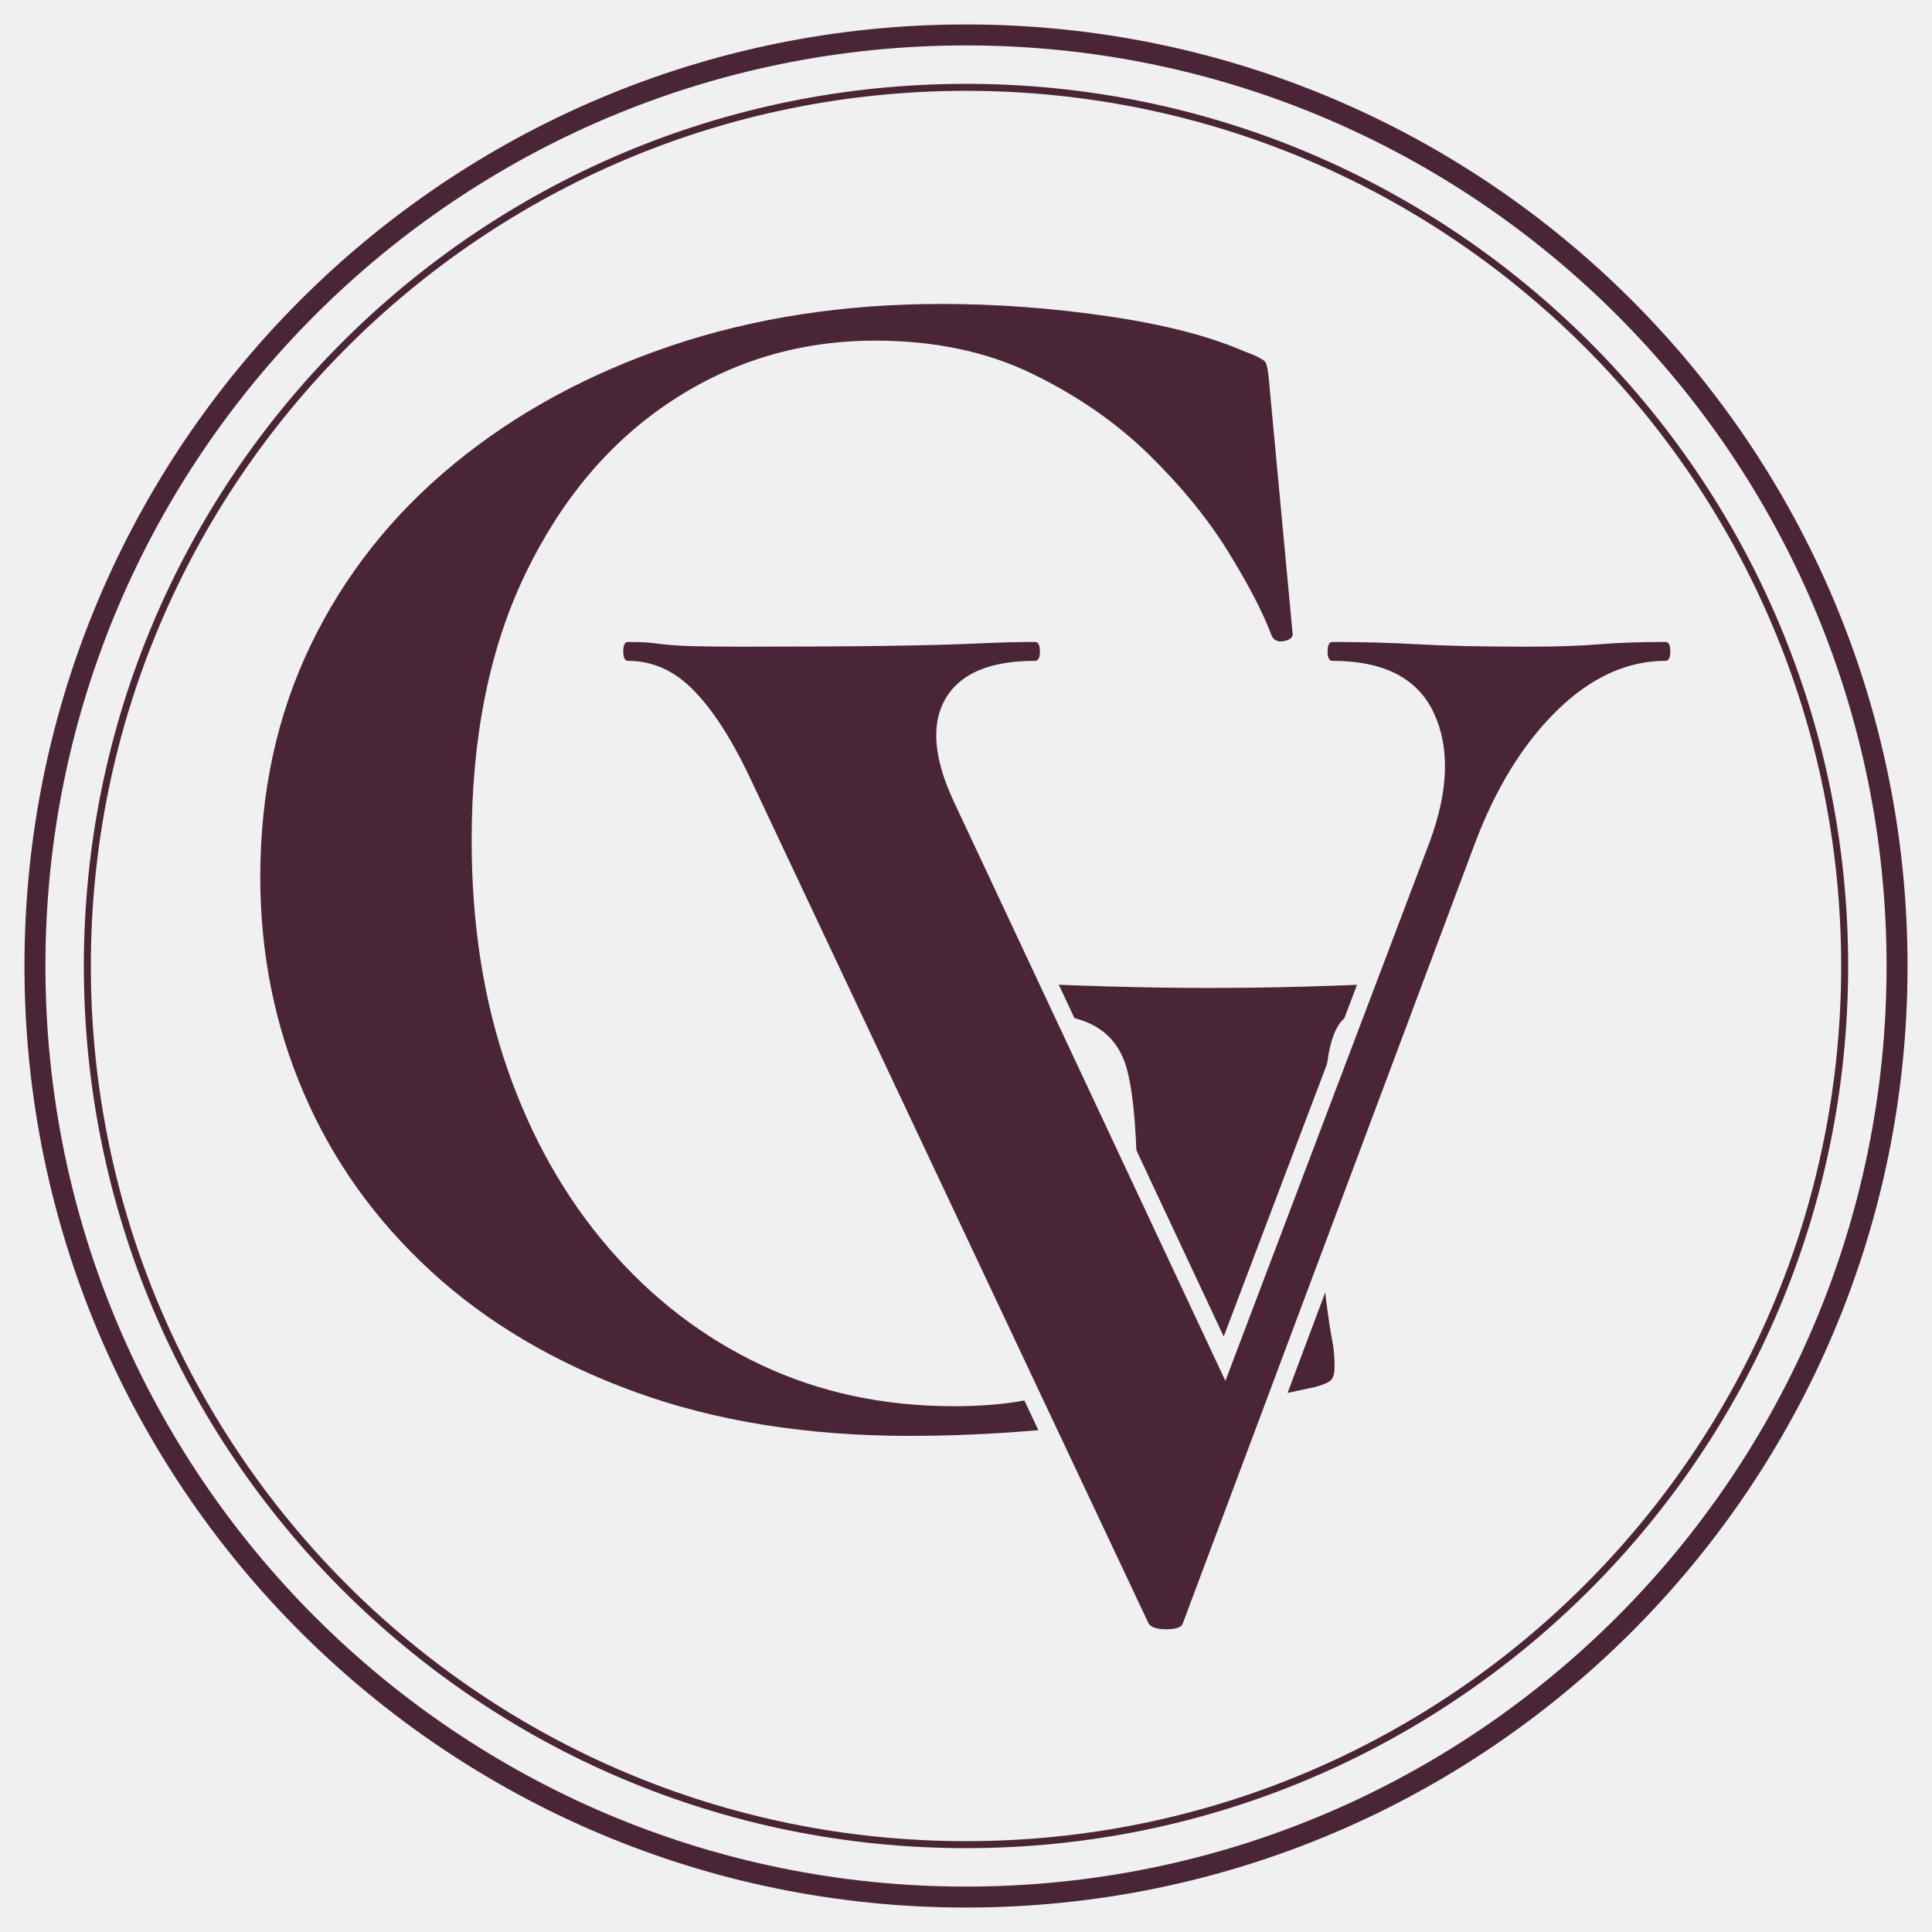
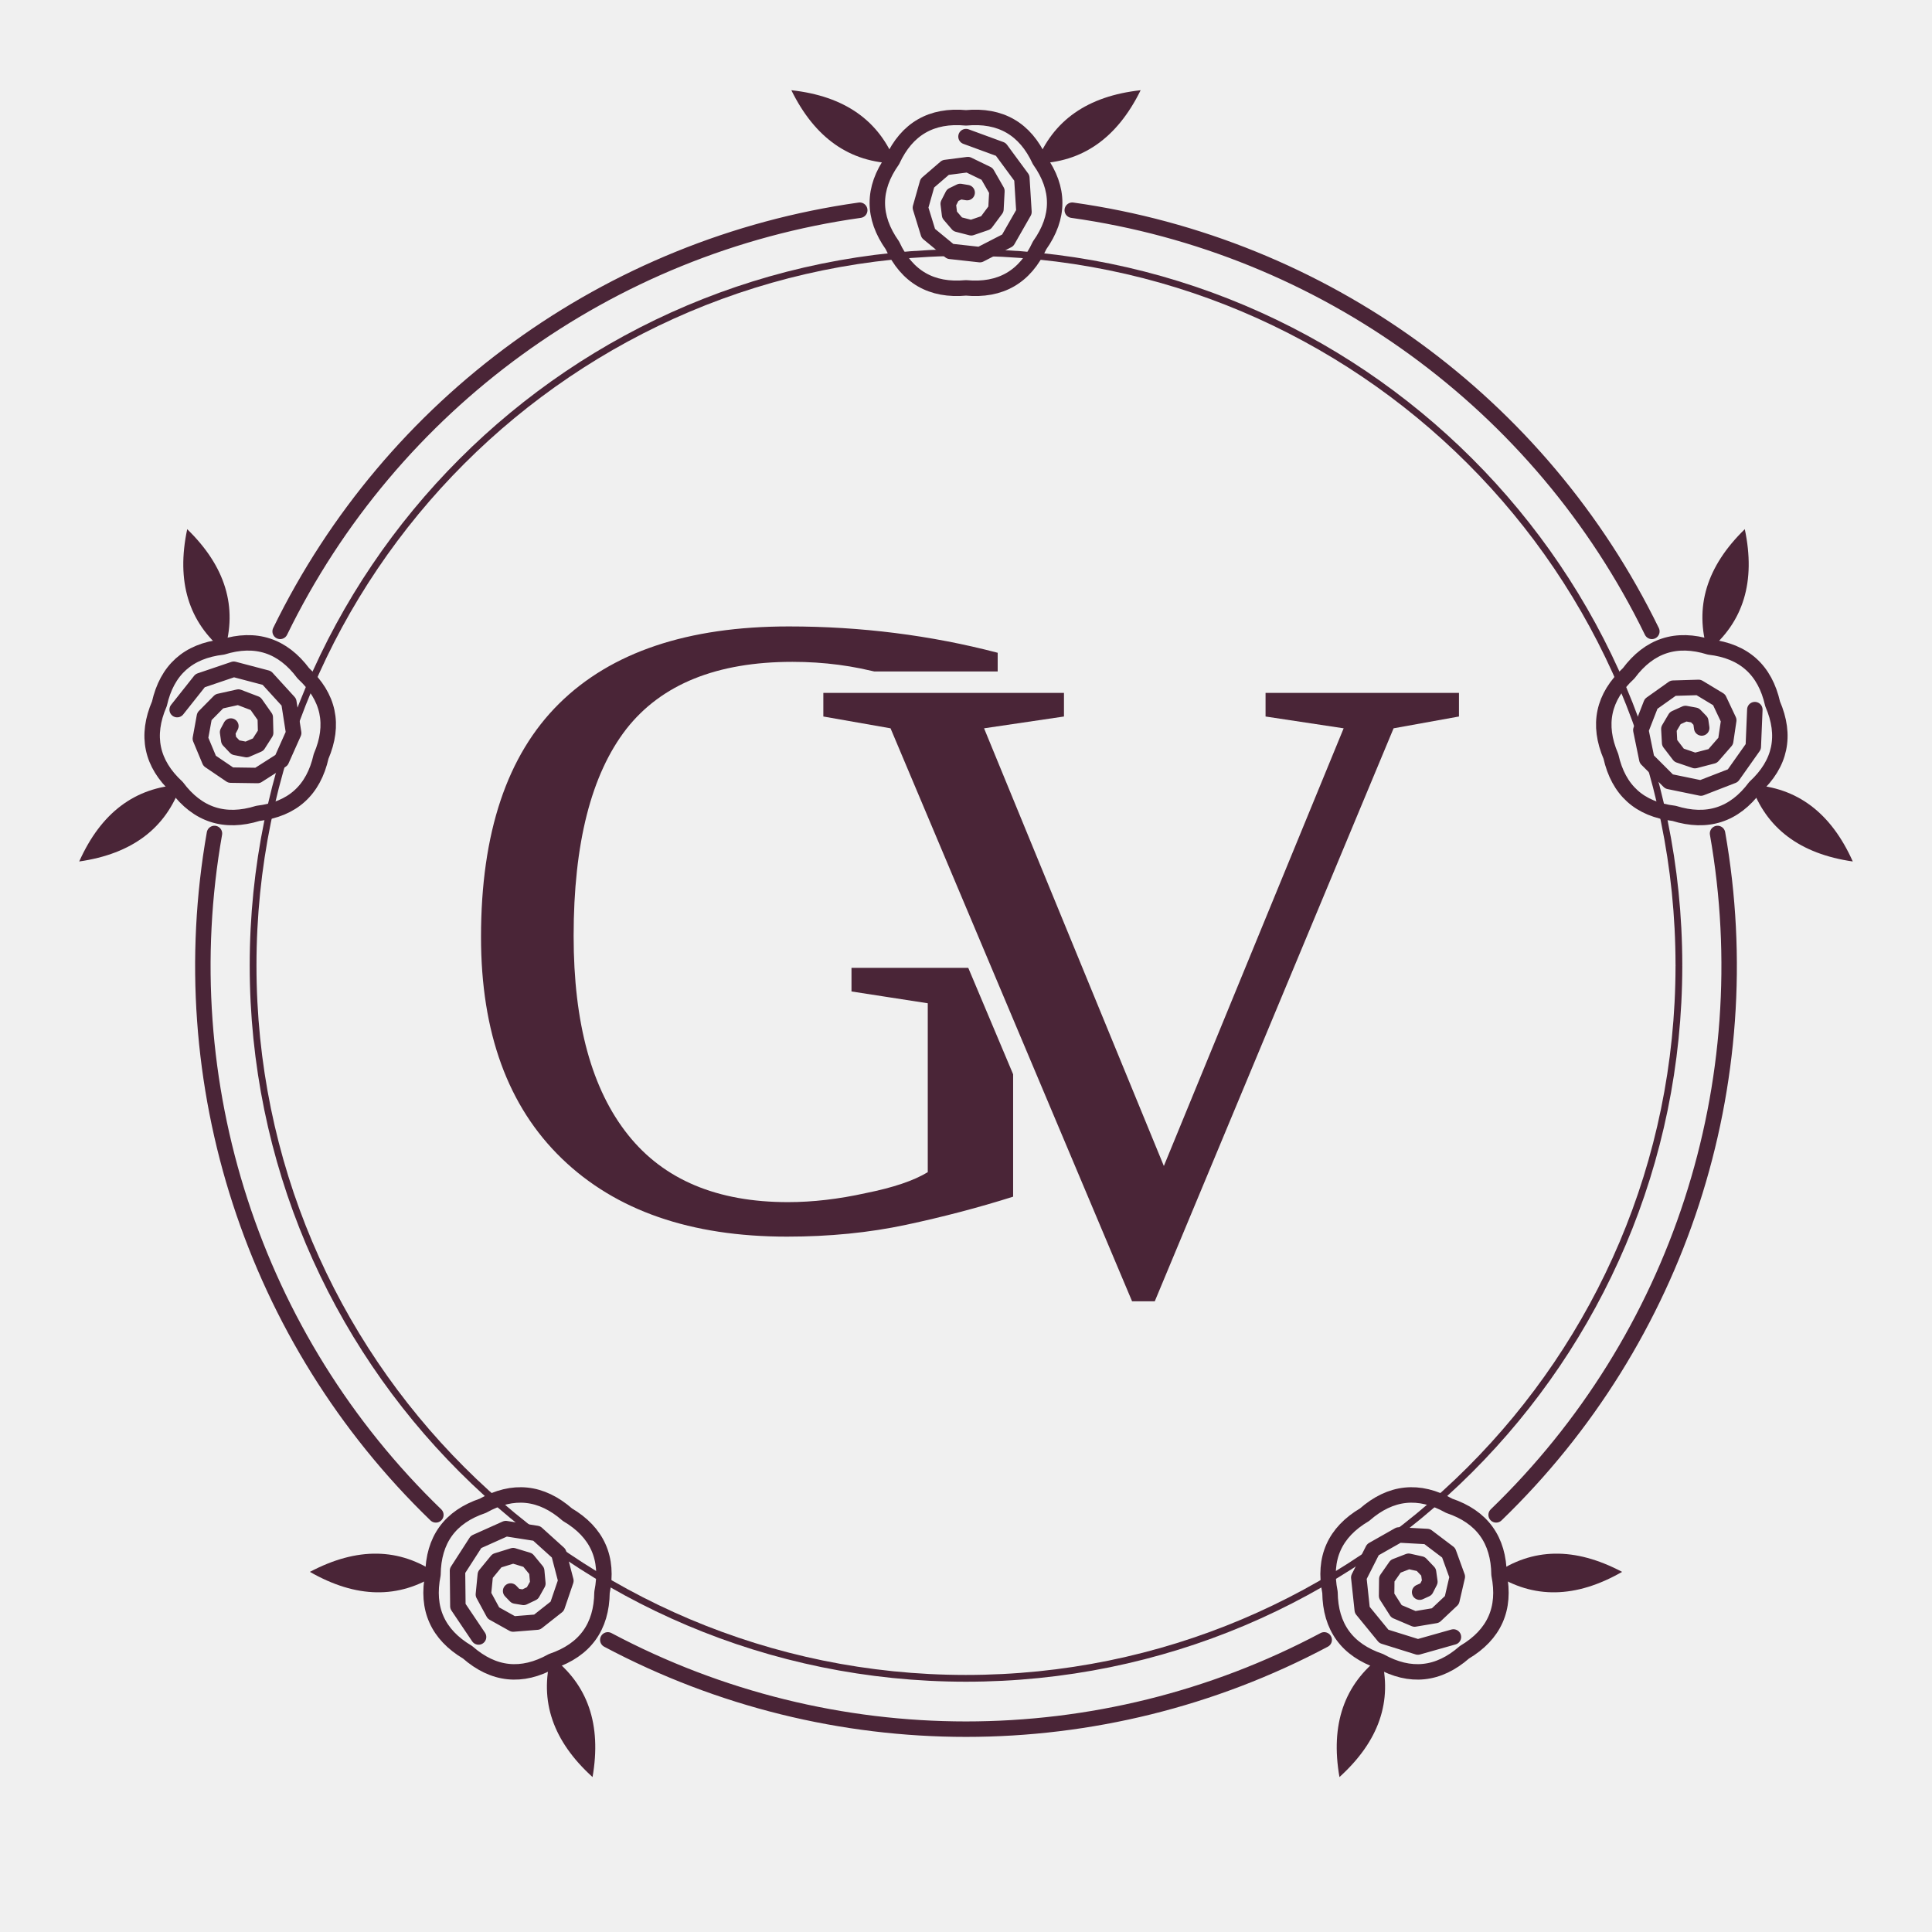
- <svg xmlns="http://www.w3.org/2000/svg" viewBox="-100 -810 1106 1106" width="512" height="512" role="img">
-   <defs>
-     <mask id="gv-seal-gap" maskUnits="userSpaceOnUse" x="-100" y="-810" width="1106" height="1106">
-       <rect x="-100" y="-810" width="1106" height="1106" fill="#fff" />
-       <path transform="translate(255 120) scale(0.9)" d="M665 -625Q668 -625 668 -619Q668 -613 665 -613Q628 -613 595.5 -581Q563 -549 543 -495L358 -1Q357 3 347.5 3Q338 3 336 -1L81 -542Q64 -577 46 -595Q28 -613 5 -613Q2 -613 2 -619Q2 -625 5 -625Q17 -625 23.5 -624Q30 -623 41.5 -622.5Q53 -622 78 -622Q134 -622 169 -622.5Q204 -623 226 -624Q248 -625 264 -625Q267 -625 267 -619Q267 -613 264 -613Q221 -613 207 -589Q193 -565 212 -524L385 -155L515 -498Q533 -547 517.5 -580Q502 -613 453 -613Q450 -613 450 -619Q450 -625 453 -625Q482 -625 508 -623.5Q534 -622 577 -622Q605 -622 622.5 -623.5Q640 -625 665 -625Z" stroke="#000" stroke-width="22" stroke-linejoin="round" />
-     </mask>
-   </defs>
-   <circle cx="453" cy="-257" r="533" fill="none" stroke="#4a2537" stroke-width="12" />
-   <circle cx="453" cy="-257" r="503" fill="none" stroke="#4a2537" stroke-width="4" />
-   <path d="M421 12Q333 12 264 -13Q195 -38 147 -82Q99 -126 74 -184Q49 -242 49 -308Q49 -381 78 -441Q107 -501 160 -544.5Q213 -588 284 -612Q355 -636 439 -636Q486 -636 534 -629Q582 -622 612 -609Q623 -605 624.5 -602.5Q626 -600 627 -586L640 -447Q640 -444 635 -443Q630 -442 628 -446Q621 -465 603.5 -493.5Q586 -522 558 -549.5Q530 -577 491 -596Q452 -615 401 -615Q337 -615 284.5 -580.5Q232 -546 201 -482Q170 -418 170 -329Q170 -257 190.5 -198Q211 -139 248.5 -95.5Q286 -52 336 -28.5Q386 -5 446 -5Q484 -5 507 -14Q530 -23 540.5 -49Q551 -75 551 -126Q551 -174 545.5 -196.5Q540 -219 519 -226Q498 -233 451 -233Q445 -233 445 -241Q445 -249 450 -249Q520 -245 576 -244.5Q632 -244 694 -247Q698 -247 699 -240Q699 -235 697 -234Q696 -233 694 -233Q677 -234 669 -226.5Q661 -219 659 -194Q657 -169 657 -116Q657 -83 659 -67Q661 -51 662.5 -43.5Q664 -36 664 -28Q664 -22 662 -20Q660 -18 653 -16Q598 -4 537.5 4Q477 12 421 12Z" fill="#4a2537" mask="url(#gv-seal-gap)" />
-   <path transform="translate(255 120) scale(0.9)" d="M665 -625Q668 -625 668 -619Q668 -613 665 -613Q628 -613 595.5 -581Q563 -549 543 -495L358 -1Q357 3 347.5 3Q338 3 336 -1L81 -542Q64 -577 46 -595Q28 -613 5 -613Q2 -613 2 -619Q2 -625 5 -625Q17 -625 23.5 -624Q30 -623 41.5 -622.5Q53 -622 78 -622Q134 -622 169 -622.5Q204 -623 226 -624Q248 -625 264 -625Q267 -625 267 -619Q267 -613 264 -613Q221 -613 207 -589Q193 -565 212 -524L385 -155L515 -498Q533 -547 517.5 -580Q502 -613 453 -613Q450 -613 450 -619Q450 -625 453 -625Q482 -625 508 -623.5Q534 -622 577 -622Q605 -622 622.5 -623.5Q640 -625 665 -625Z" fill="#4a2537" />
+ <svg xmlns="http://www.w3.org/2000/svg" viewBox="0 0 1000 1000" width="512" height="512" role="img">
+   <path d="M555 108.8A395 395 0 0 1 855 326.8M500 61Q526.8 58.5 538.1 83Q553.7 105 538.1 127Q526.8 151.5 500 149Q473.2 151.5 461.9 127Q446.3 105 461.9 83Q473.2 58.5 500 61ZM500 70.7L518 77.3L528.9 92.1L530 109.7L521.6 124.4L507.2 131.8L491.8 130.1L480.5 120.8L476.4 107.5L480 94.8L489.4 86.7L501 85.2L510.9 90L516 98.9L515.5 108.3L510.3 115.3L502.7 117.9L495.7 116.1L491.5 111.2L490.8 105.5L493.1 101L497 99.1L500.6 99.7M889 431.4A395 395 0 0 1 774.4 784.1M917.5 364.3Q928.2 389.1 908.4 407.4Q892.3 429 866.5 421Q839.7 417.8 833.8 391.5Q823.2 366.8 843 348.5Q859.1 326.9 884.8 334.9Q911.6 338 917.5 364.3ZM908.3 367.3L907.5 386.5L896.9 401.5L880.4 407.9L863.9 404.5L852.4 393L849.3 377.9L854.6 364.3L866 356.2L879.2 355.8L889.8 362.2L894.8 372.8L893.2 383.6L886.5 391.3L877.3 393.7L869.1 390.9L864.2 384.5L863.8 377.3L867.1 371.7L872.4 369.3L877.3 370.2L880.3 373.3L880.8 376.8M685.4 848.8A395 395 0 0 1 314.6 848.8M758 855.2Q737.8 872.9 714.3 859.8Q688.7 851.1 688.4 824.2Q683.1 797.7 706.3 784Q726.6 766.2 750.1 779.4Q775.6 788 775.9 815Q781.2 841.4 758 855.2ZM752.3 847.3L733.9 852.5L716.3 847L705.1 833.3L703.3 816.5L710.6 802.1L724 794.5L738.7 795.3L749.8 803.7L754.3 816.1L751.5 828.2L743 836.2L732.2 838L722.8 834L717.7 826L717.8 817.3L722.4 810.7L729.1 808.1L735.4 809.5L739.4 813.7L740.1 818.7L738.1 822.6L734.8 824.1M225.6 784.1A395 395 0 0 1 111 431.4M242 855.2Q218.8 841.4 224.1 815Q224.4 788 249.9 779.4Q273.4 766.2 293.7 784Q316.9 797.7 311.6 824.2Q311.3 851.1 285.7 859.8Q262.2 872.9 242 855.2ZM247.7 847.3L237 831.4L236.8 813L246.4 798.1L261.8 791.2L277.8 793.7L289.2 804L292.9 818.2L288.4 831.4L278 839.6L265.6 840.6L255.4 834.9L250.2 825.3L251.2 815.1L257.2 807.8L265.6 805.2L273.2 807.5L277.8 813.1L278.4 819.6L275.6 824.6L271 826.8L266.8 826.1L264.3 823.5M145 326.8A395 395 0 0 1 445 108.8M82.5 364.3Q88.4 338 115.2 334.9Q140.9 326.9 157 348.5Q176.8 366.8 166.2 391.5Q160.3 417.8 133.5 421Q107.7 429 91.6 407.4Q71.8 389.1 82.5 364.3ZM91.7 367.3L103.6 352.3L121 346.4L138.1 350.9L149.5 363.4L152 379.4L145.7 393.5L133.3 401.4L119.4 401.2L108.5 393.8L103.7 382.3L105.8 370.8L113.5 363L123.4 360.8L132.3 364.2L137.3 371.3L137.5 379.3L133.6 385.4L127.6 388L121.9 386.9L118.4 383.2L117.8 379L119.5 375.8" fill="none" stroke="#4a2537" stroke-width="8" stroke-linecap="round" stroke-linejoin="round" />
+   <path d="M869 500A369 369 0 1 1 869 499.4" fill="none" stroke="#4a2537" stroke-width="3.5" stroke-linecap="round" stroke-linejoin="round" />
+   <path d="M463.7 84.6Q427.9 83.9 409.6 46.7Q450.8 51.2 463.7 84.6ZM536.3 84.6Q549.2 51.2 590.4 46.7Q572.1 83.9 536.3 84.6ZM883.9 337.1Q873.4 302.8 903.1 273.9Q911.7 314.5 883.9 337.1ZM906.3 406.2Q942.1 408.1 959 445.9Q918 440 906.3 406.2ZM773.6 814.7Q802.9 794.2 839.6 813.6Q803.6 834.2 773.6 814.7ZM714.8 857.4Q724 892 693.3 919.8Q686.2 879 714.8 857.4ZM285.2 857.4Q313.8 879 306.7 919.8Q276 892 285.2 857.4ZM226.4 814.7Q196.4 834.2 160.4 813.6Q197.1 794.2 226.4 814.7ZM93.7 406.2Q82 440 41 445.9Q57.9 408.1 93.7 406.2ZM116.1 337.1Q88.3 314.5 96.9 273.9Q126.6 302.8 116.1 337.1Z" fill="#4a2537" />
+   <g transform="translate(248.97 635.38) scale(0.47)">
+     <defs>
+       <mask id="monogram-gap" maskUnits="userSpaceOnUse" x="-1000" y="-1000" width="4000" height="4000">
+         <rect x="-1000" y="-1000" width="4000" height="4000" fill="#fff" />
+         <path transform="translate(407 66.2) scale(1)" d="M711 -655L711 -629L639 -616L376 15L351 15L85 -616L11 -629L11 -655L276 -655L276 -629L188 -616L386 -134L584 -616L498 -629L498 -655L711 -655Z" stroke="#000" stroke-width="47.19" stroke-linejoin="round" />
+       </mask>
+     </defs>
+     <path transform="translate(-41 0) scale(1)" d="M627 -34Q570 -16 509 -3Q448 10 378 10Q219 10 130 -76Q41 -162 41 -320Q41 -492 127 -577Q213 -662 380 -662Q499 -662 610 -633L610 -492L577 -492L564 -573Q530 -597 483 -610Q436 -623 384 -623Q259 -623 201 -549Q143 -474 143 -321Q143 -177 203 -102Q262 -28 379 -28Q420 -28 465 -38Q510 -47 533 -61L533 -247L449 -260L449 -286L691 -286L691 -260L627 -247L627 -34Z" fill="#4a2537" mask="url(#monogram-gap)" />
+     <path transform="translate(366 66.2) scale(1)" d="M711 -655L711 -629L639 -616L376 15L351 15L85 -616L11 -629L11 -655L276 -655L276 -629L188 -616L386 -134L584 -616L498 -629L498 -655L711 -655Z" fill="#4a2537" />
+   </g>
</svg>
